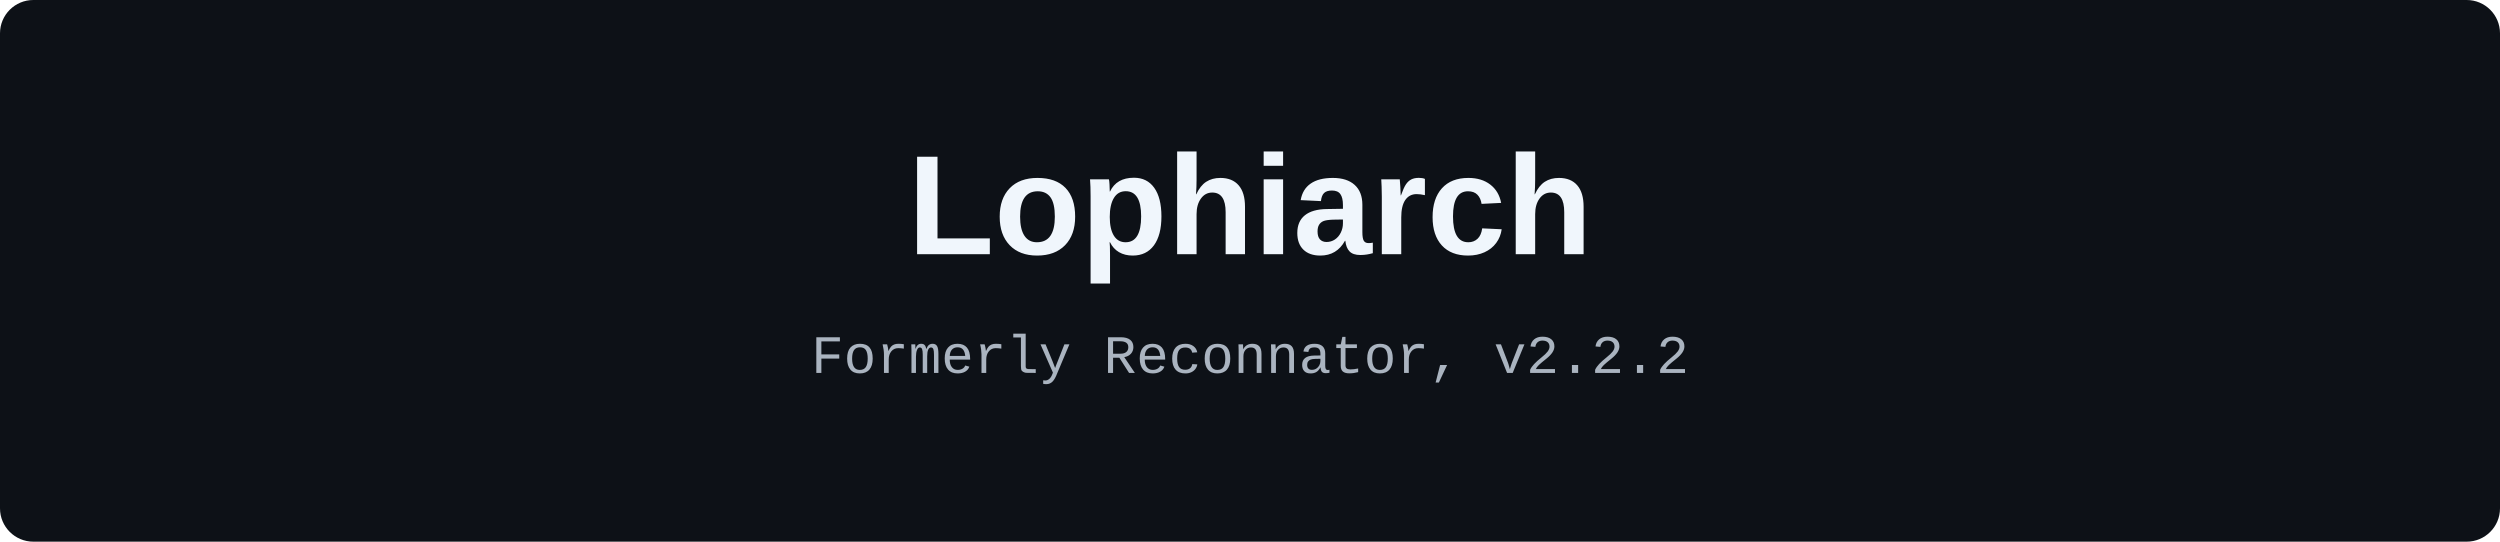
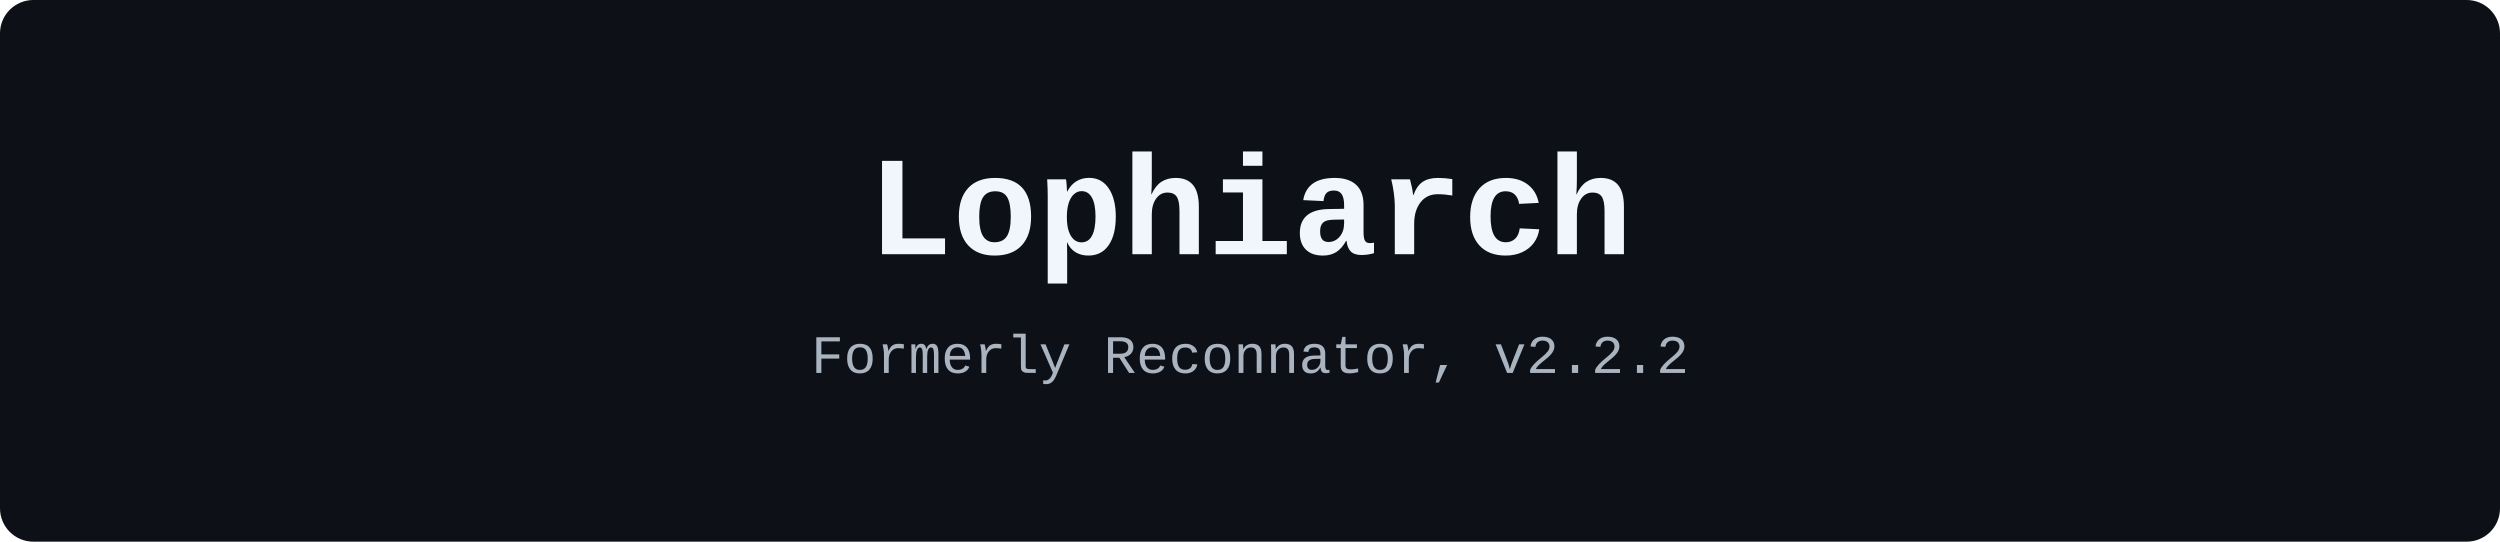
<svg xmlns="http://www.w3.org/2000/svg" width="1200" height="260" viewBox="0 0 1200 260" role="img" aria-labelledby="title desc">
  <rect width="1200" height="260" rx="16" fill="#0d1117" />
-   <text x="600" y="122" text-anchor="middle" font-family="Arial, Helvetica, sans-serif" font-size="68" font-weight="600" fill="#f0f6fc">Lophiarch</text>
+   <text x="600" y="122" text-anchor="middle" font-family="'Courier New', Courier, 'Lucida Sans Typewriter', Monaco, monospace" font-size="68" font-weight="600" fill="#f0f6fc">Lophiarch</text>
  <text x="600" y="179" text-anchor="middle" font-family="'Courier New', Courier, monospace" font-size="26" fill="#aab4c0">Formerly Reconnator, v2.2.2</text>
</svg>
